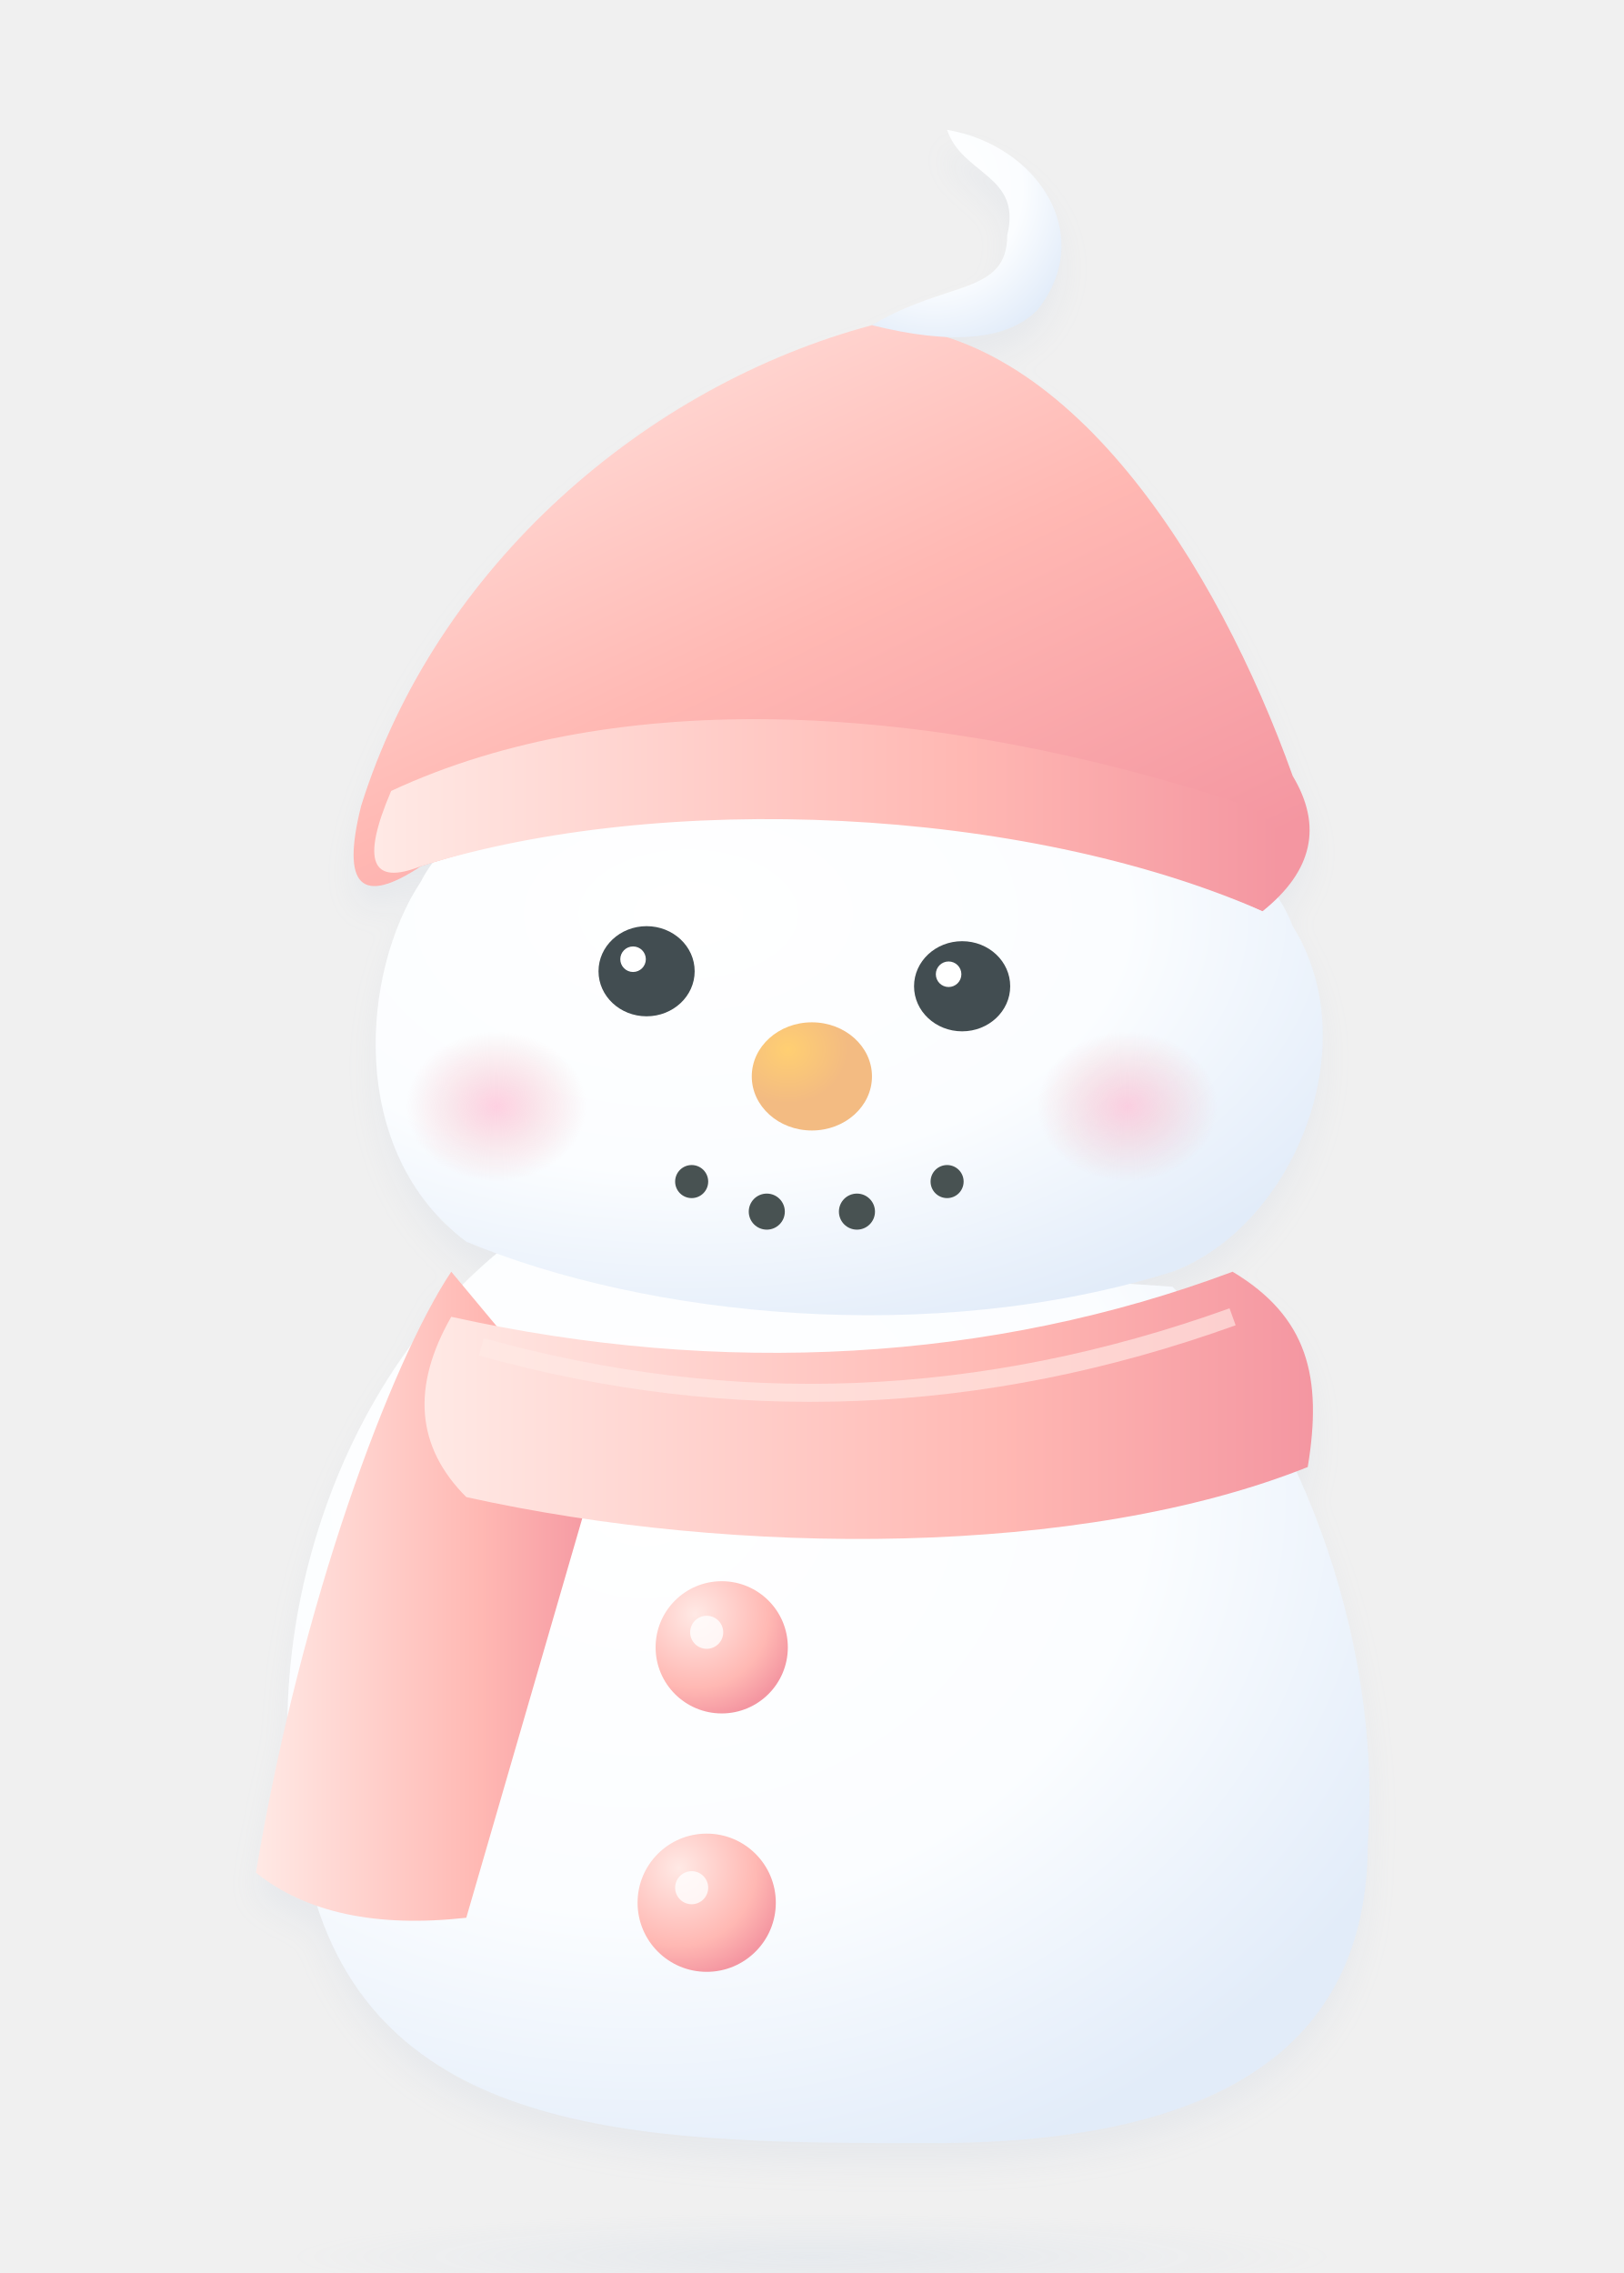
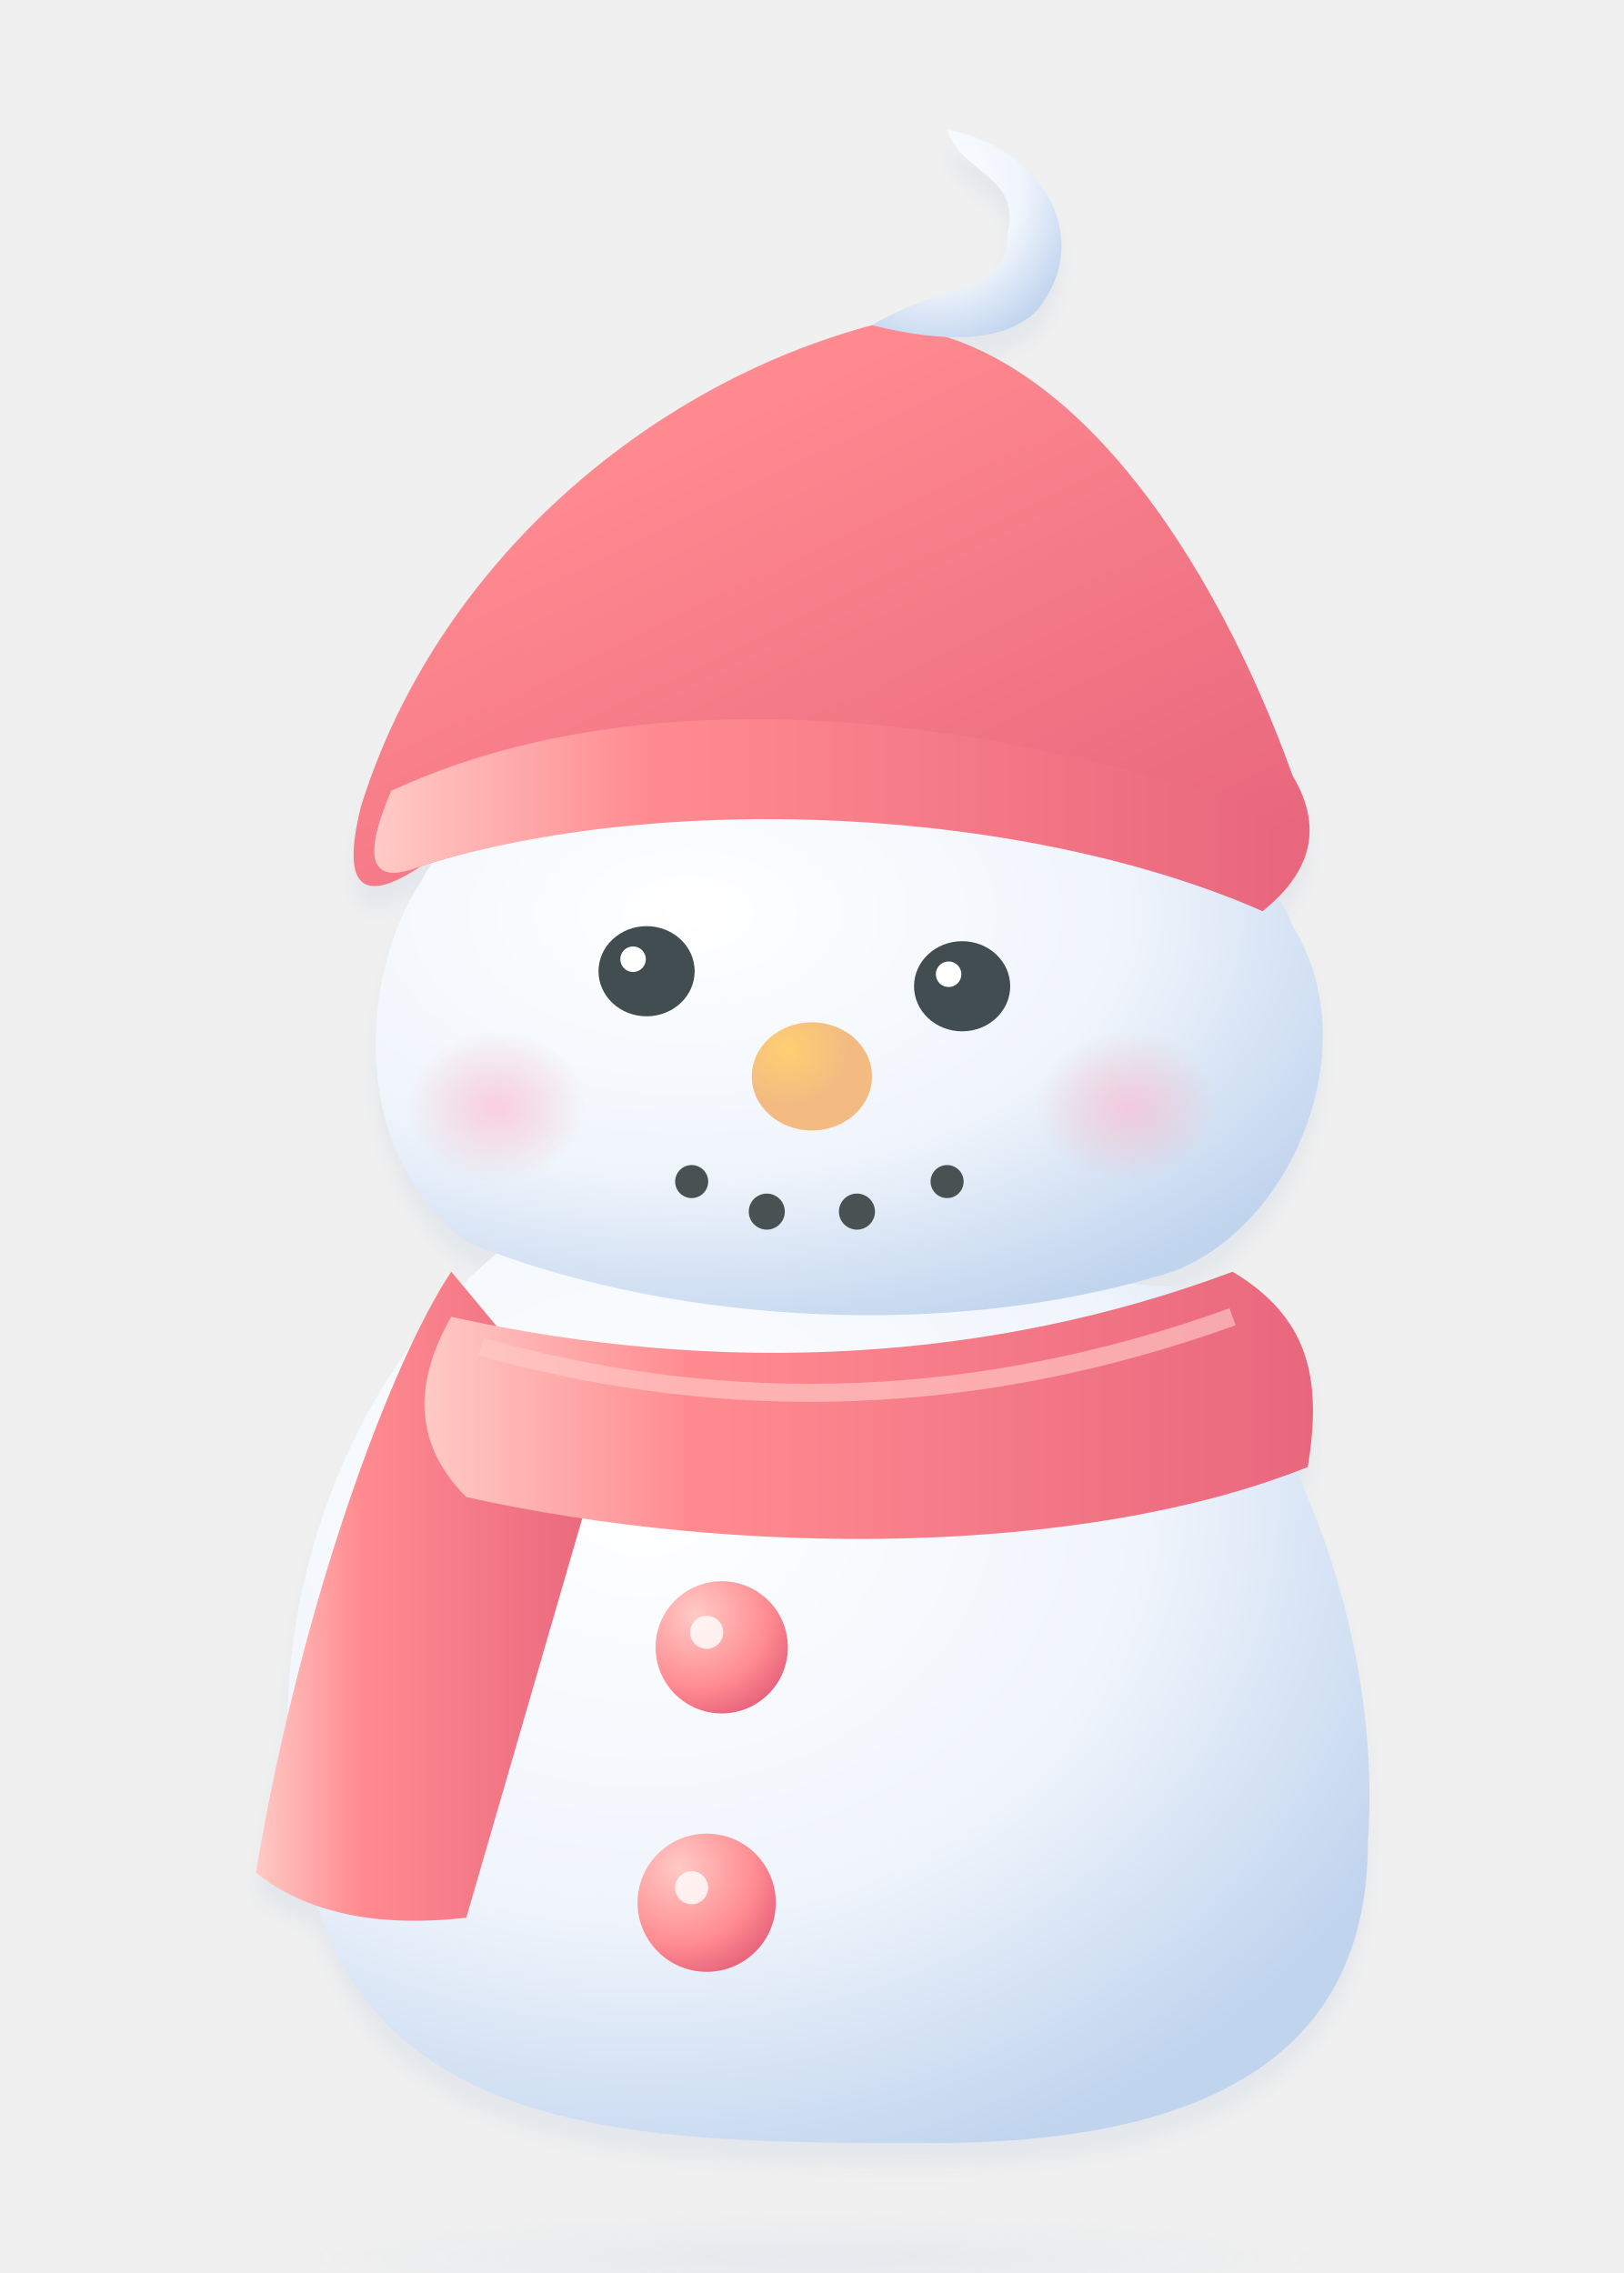
<svg xmlns="http://www.w3.org/2000/svg" viewBox="0 0 100 140" width="100" height="140" preserveAspectRatio="xMidYMid meet">
  <defs>
    <radialGradient id="snow" cx="33%" cy="28%" r="80%">
      <stop stop-color="#fff" />
-       <stop offset=".58" stop-color="#fbfdff" />
-       <stop offset="1" stop-color="#e2ecf9" />
+       <stop offset=".58" stop-color="#f0f5fc" />
+       <stop offset="1" stop-color="#c0d4ee" />
    </radialGradient>
    <linearGradient id="hat" x1="0" y1="0" x2=".8" y2="1">
-       <stop stop-color="#ffe9e5" />
-       <stop offset=".55" stop-color="#ffb8b3" />
-       <stop offset="1" stop-color="#f496a1" />
+       <stop stop-color="#ffcac5" />
+       <stop offset=".25" stop-color="#ff8b91" />
+       <stop offset="1" stop-color="#e9677d" />
    </linearGradient>
    <linearGradient id="scarf">
-       <stop stop-color="#ffe9e5" />
-       <stop offset=".65" stop-color="#ffb8b3" />
-       <stop offset="1" stop-color="#f496a1" />
+       <stop stop-color="#ffcac5" />
+       <stop offset=".3" stop-color="#ff8b91" />
+       <stop offset="1" stop-color="#e9677d" />
    </linearGradient>
    <radialGradient id="button" cx="30%" cy="25%" r="80%">
-       <stop stop-color="#ffe9e5" />
-       <stop offset=".7" stop-color="#ffb8b3" />
-       <stop offset="1" stop-color="#f496a1" />
+       <stop stop-color="#ffcac5" />
+       <stop offset=".7" stop-color="#ff8b91" />
+       <stop offset="1" stop-color="#e9677d" />
    </radialGradient>
    <radialGradient id="nose" cx="30%" cy="25%">
      <stop stop-color="#ffcf72" />
      <stop offset="1" stop-color="#f3bb82" />
    </radialGradient>
    <radialGradient id="blush">
      <stop stop-color="#ffb9d2" stop-opacity=".65" />
      <stop offset="1" stop-color="#edb5b8" stop-opacity="0" />
    </radialGradient>
    <radialGradient id="floor-shadow">
      <stop stop-color="#9db9d8" stop-opacity=".12" />
      <stop offset=".6" stop-color="#9db9d8" stop-opacity=".05" />
      <stop offset="1" stop-color="#9db9d8" stop-opacity="0" />
    </radialGradient>
    <filter id="object-shadow" filterUnits="userSpaceOnUse" x="-10" y="-10" width="120" height="164" color-interpolation-filters="sRGB">
-       <feGaussianBlur in="SourceAlpha" stdDeviation=".85" result="soft-shadow" />
+       <feGaussianBlur in="SourceAlpha" stdDeviation=".55" result="soft-shadow" />
      <feOffset in="soft-shadow" dy="1.4" result="offset-shadow" />
-       <feFlood flood-color="#96acce" flood-opacity=".10" />
+       <feFlood flood-color="#96acce" flood-opacity=".14" />
      <feComposite in2="offset-shadow" operator="in" />
      <feMerge>
        <feMergeNode />
        <feMergeNode in="SourceGraphic" />
      </feMerge>
    </filter>
  </defs>
  <ellipse cx="50.0" cy="139" rx="32.0" ry="2.7" fill="url(#floor-shadow)" />
  <g filter="url(#object-shadow)">
    <g id="item-model" transform="translate(12.98508 5.223881) scale(0.925373)">
      <path d="M20 77 C7 87 2 107 7 121 C12 137 30 137 48 137 C68 137 77 130 77 117 C78 103 72 88 64 80Z" fill="url(#snow)" />
      <path d="M14 53 C17 47 29 44 42 45 C56 46 69 48 72 56 C77 64 72 76 64 79 C48 84 29 82 17 77 C9 71 10 59 14 53Z" fill="url(#snow)" />
      <ellipse cx="19" cy="68" rx="6" ry="5" fill="url(#blush)" />
      <ellipse cx="61" cy="68" rx="6" ry="5" fill="url(#blush)" />
      <ellipse cx="29" cy="59" rx="3.2" ry="3" fill="#424d51" />
      <ellipse cx="50" cy="60" rx="3.2" ry="3" fill="#424d51" />
      <circle cx="28.1" cy="58.2" r=".85" fill="#fff" />
      <circle cx="49.1" cy="59.2" r=".85" fill="#fff" />
      <ellipse cx="40" cy="66" rx="4" ry="3.6" fill="url(#nose)" />
      <g fill="#485252">
        <circle cx="32" cy="73" r="1.1" />
        <circle cx="37" cy="75" r="1.2" />
        <circle cx="43" cy="75" r="1.2" />
        <circle cx="49" cy="73" r="1.1" />
      </g>
      <path d="M16 79 C12 85 6 101 3 119 Q8 123 17 122 L26 91Z" fill="url(#scarf)" />
      <path d="M16 82 C34 86 52 85 68 79 C73 82 74 86 73 92 C58 98 35 98 17 94 Q12 89 16 82Z" fill="url(#scarf)" />
-       <path d="M18 84 Q43 91 68 82" fill="none" stroke="#ffe9e5" stroke-width="1.2" opacity=".65" />
+       <path d="M18 84 Q43 91 68 82" fill="none" stroke="#ffcac5" stroke-width="1.2" opacity=".65" />
      <path d="M10 48 C15 32 29 20 44 16 C57 16 67 32 72 46 Q75 51 70 55 C53 47 33 46 14 52 Q8 56 10 48Z" fill="url(#hat)" />
      <path d="M12 47 C27 40 48 41 69 48 Q73 50 70 55 C54 48 30 47 14 52 Q9 54 12 47Z" fill="url(#scarf)" />
      <path d="M44 16 C49 13 53 14 53 10 C54 6 50 6 49 3 C55 4 59 10 55 15 Q52 18 44 16Z" fill="url(#snow)" />
      <circle cx="34" cy="104" r="4.4" fill="url(#button)" />
      <circle cx="33" cy="103" r="1.1" fill="#fff" opacity=".8" />
      <circle cx="33" cy="121" r="4.6" fill="url(#button)" />
      <circle cx="32" cy="120" r="1.1" fill="#fff" opacity=".8" />
    </g>
  </g>
</svg>
